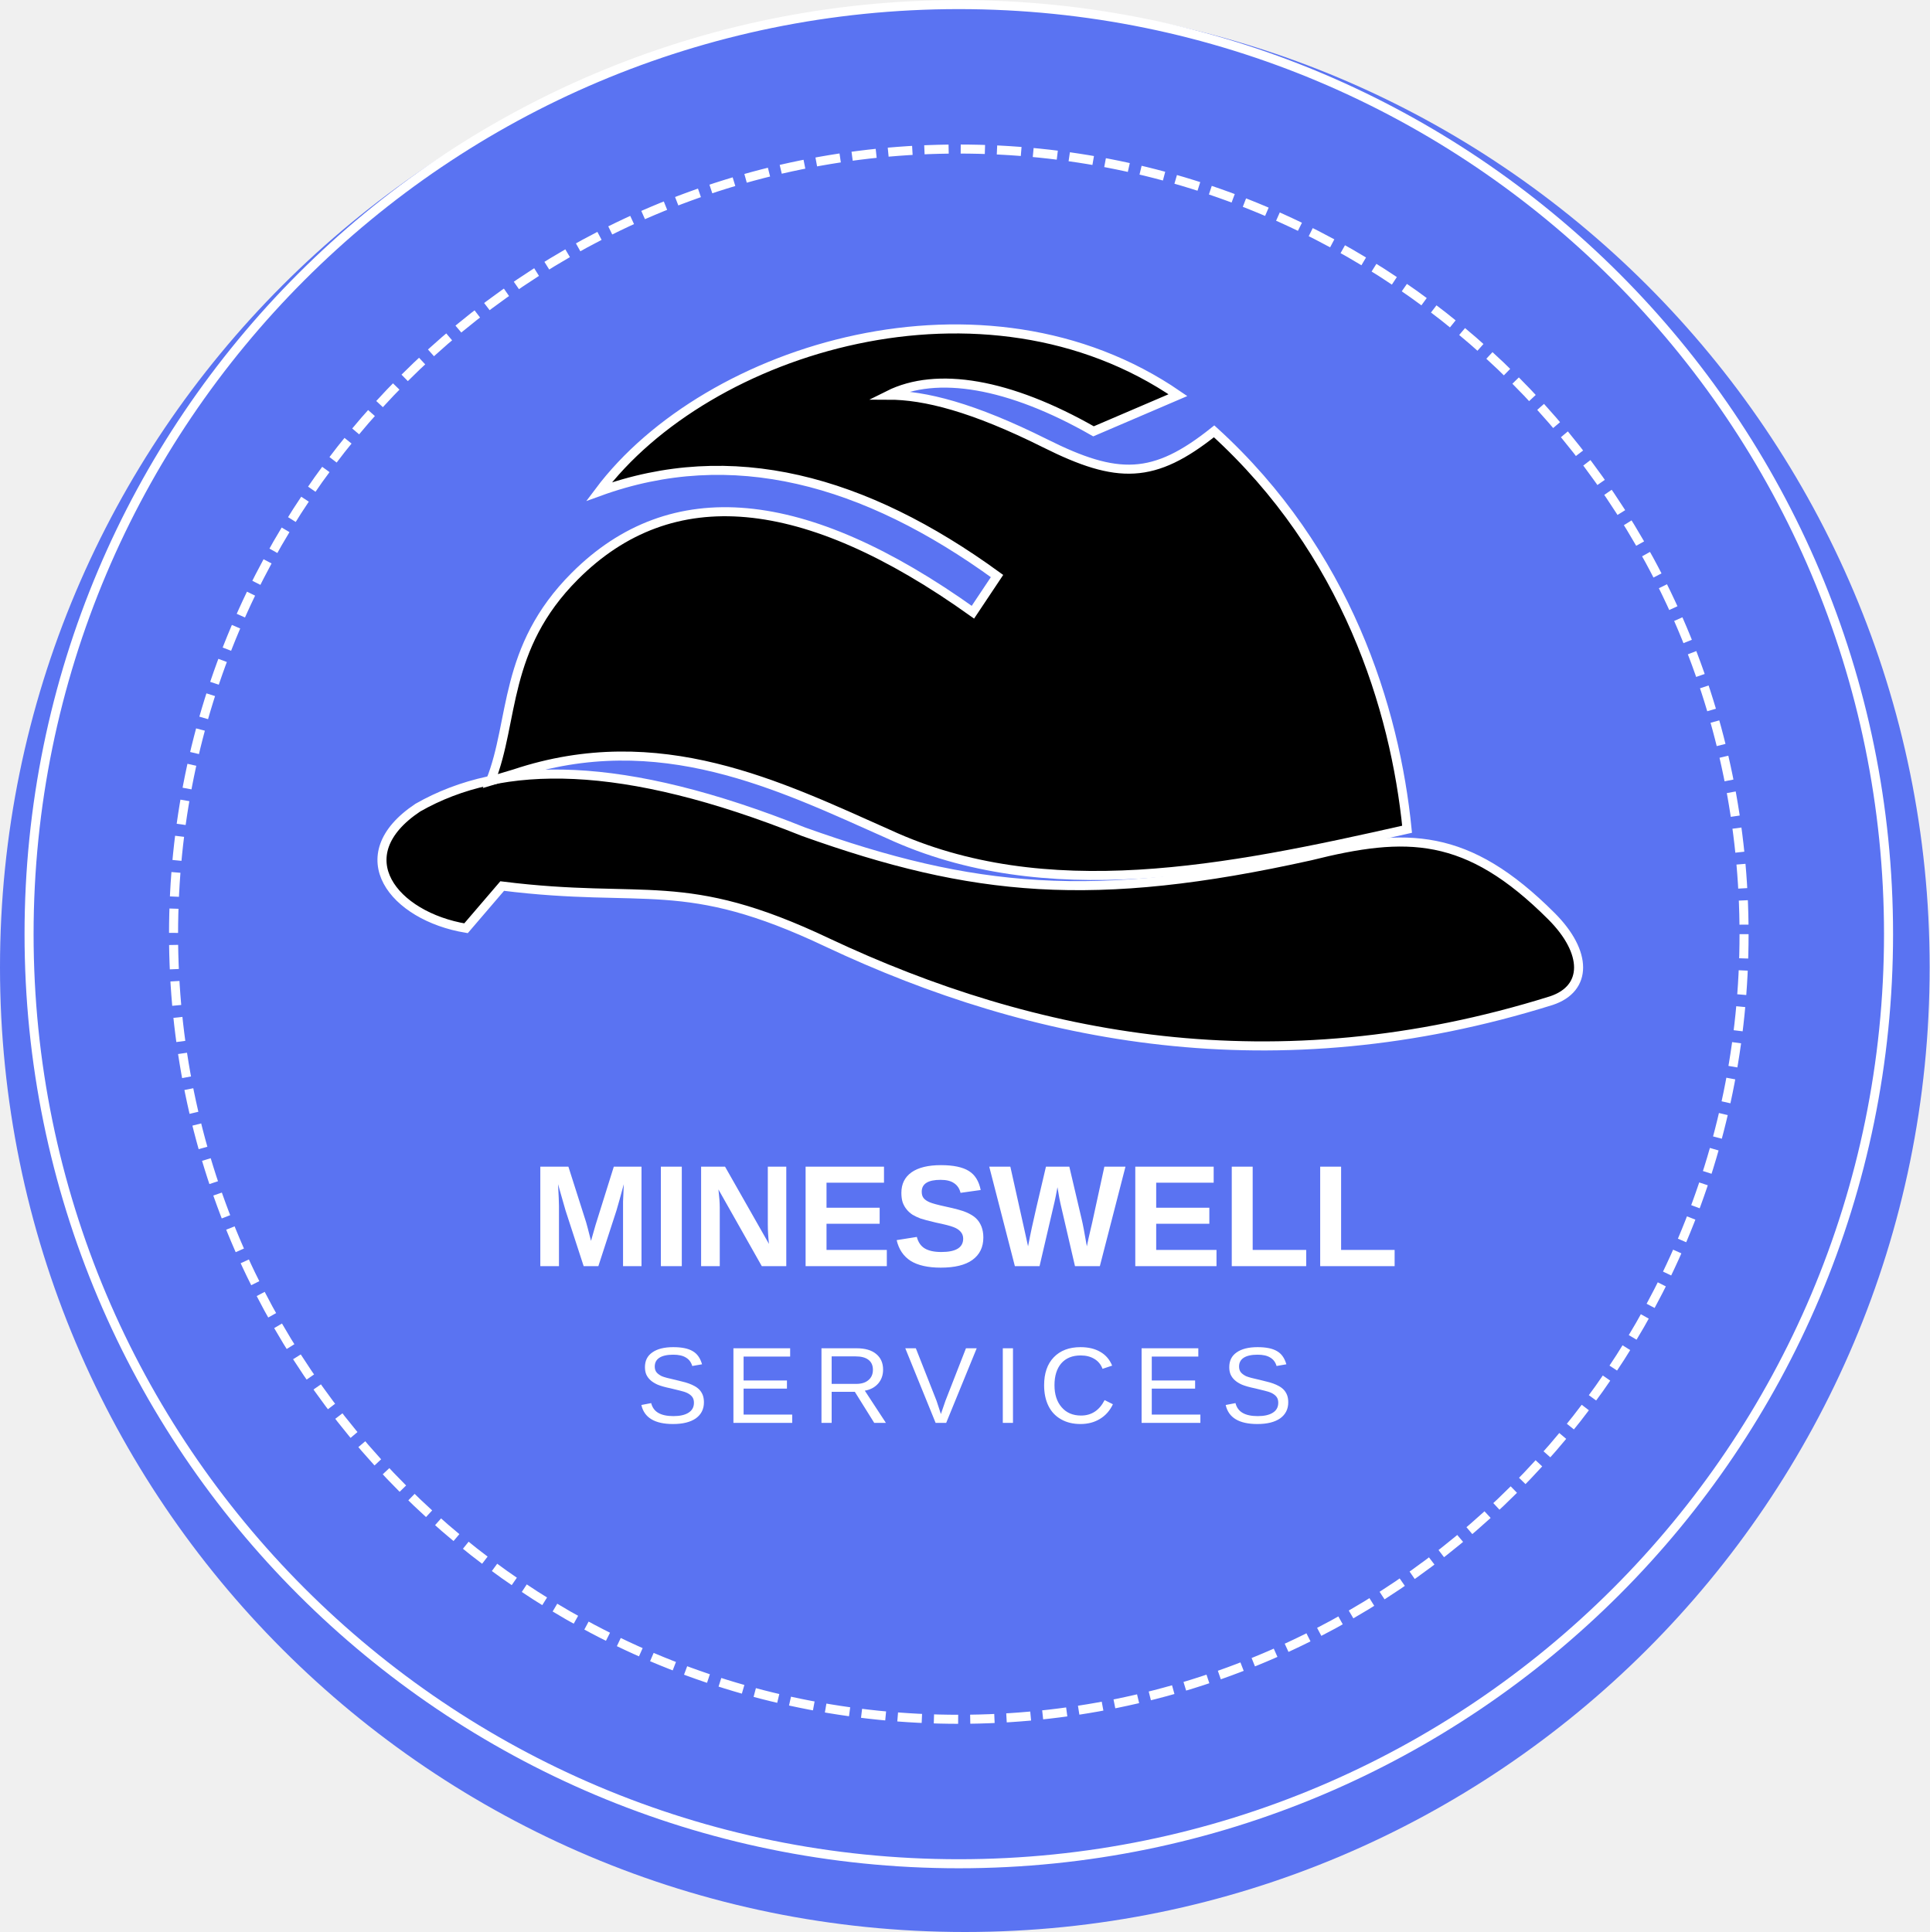
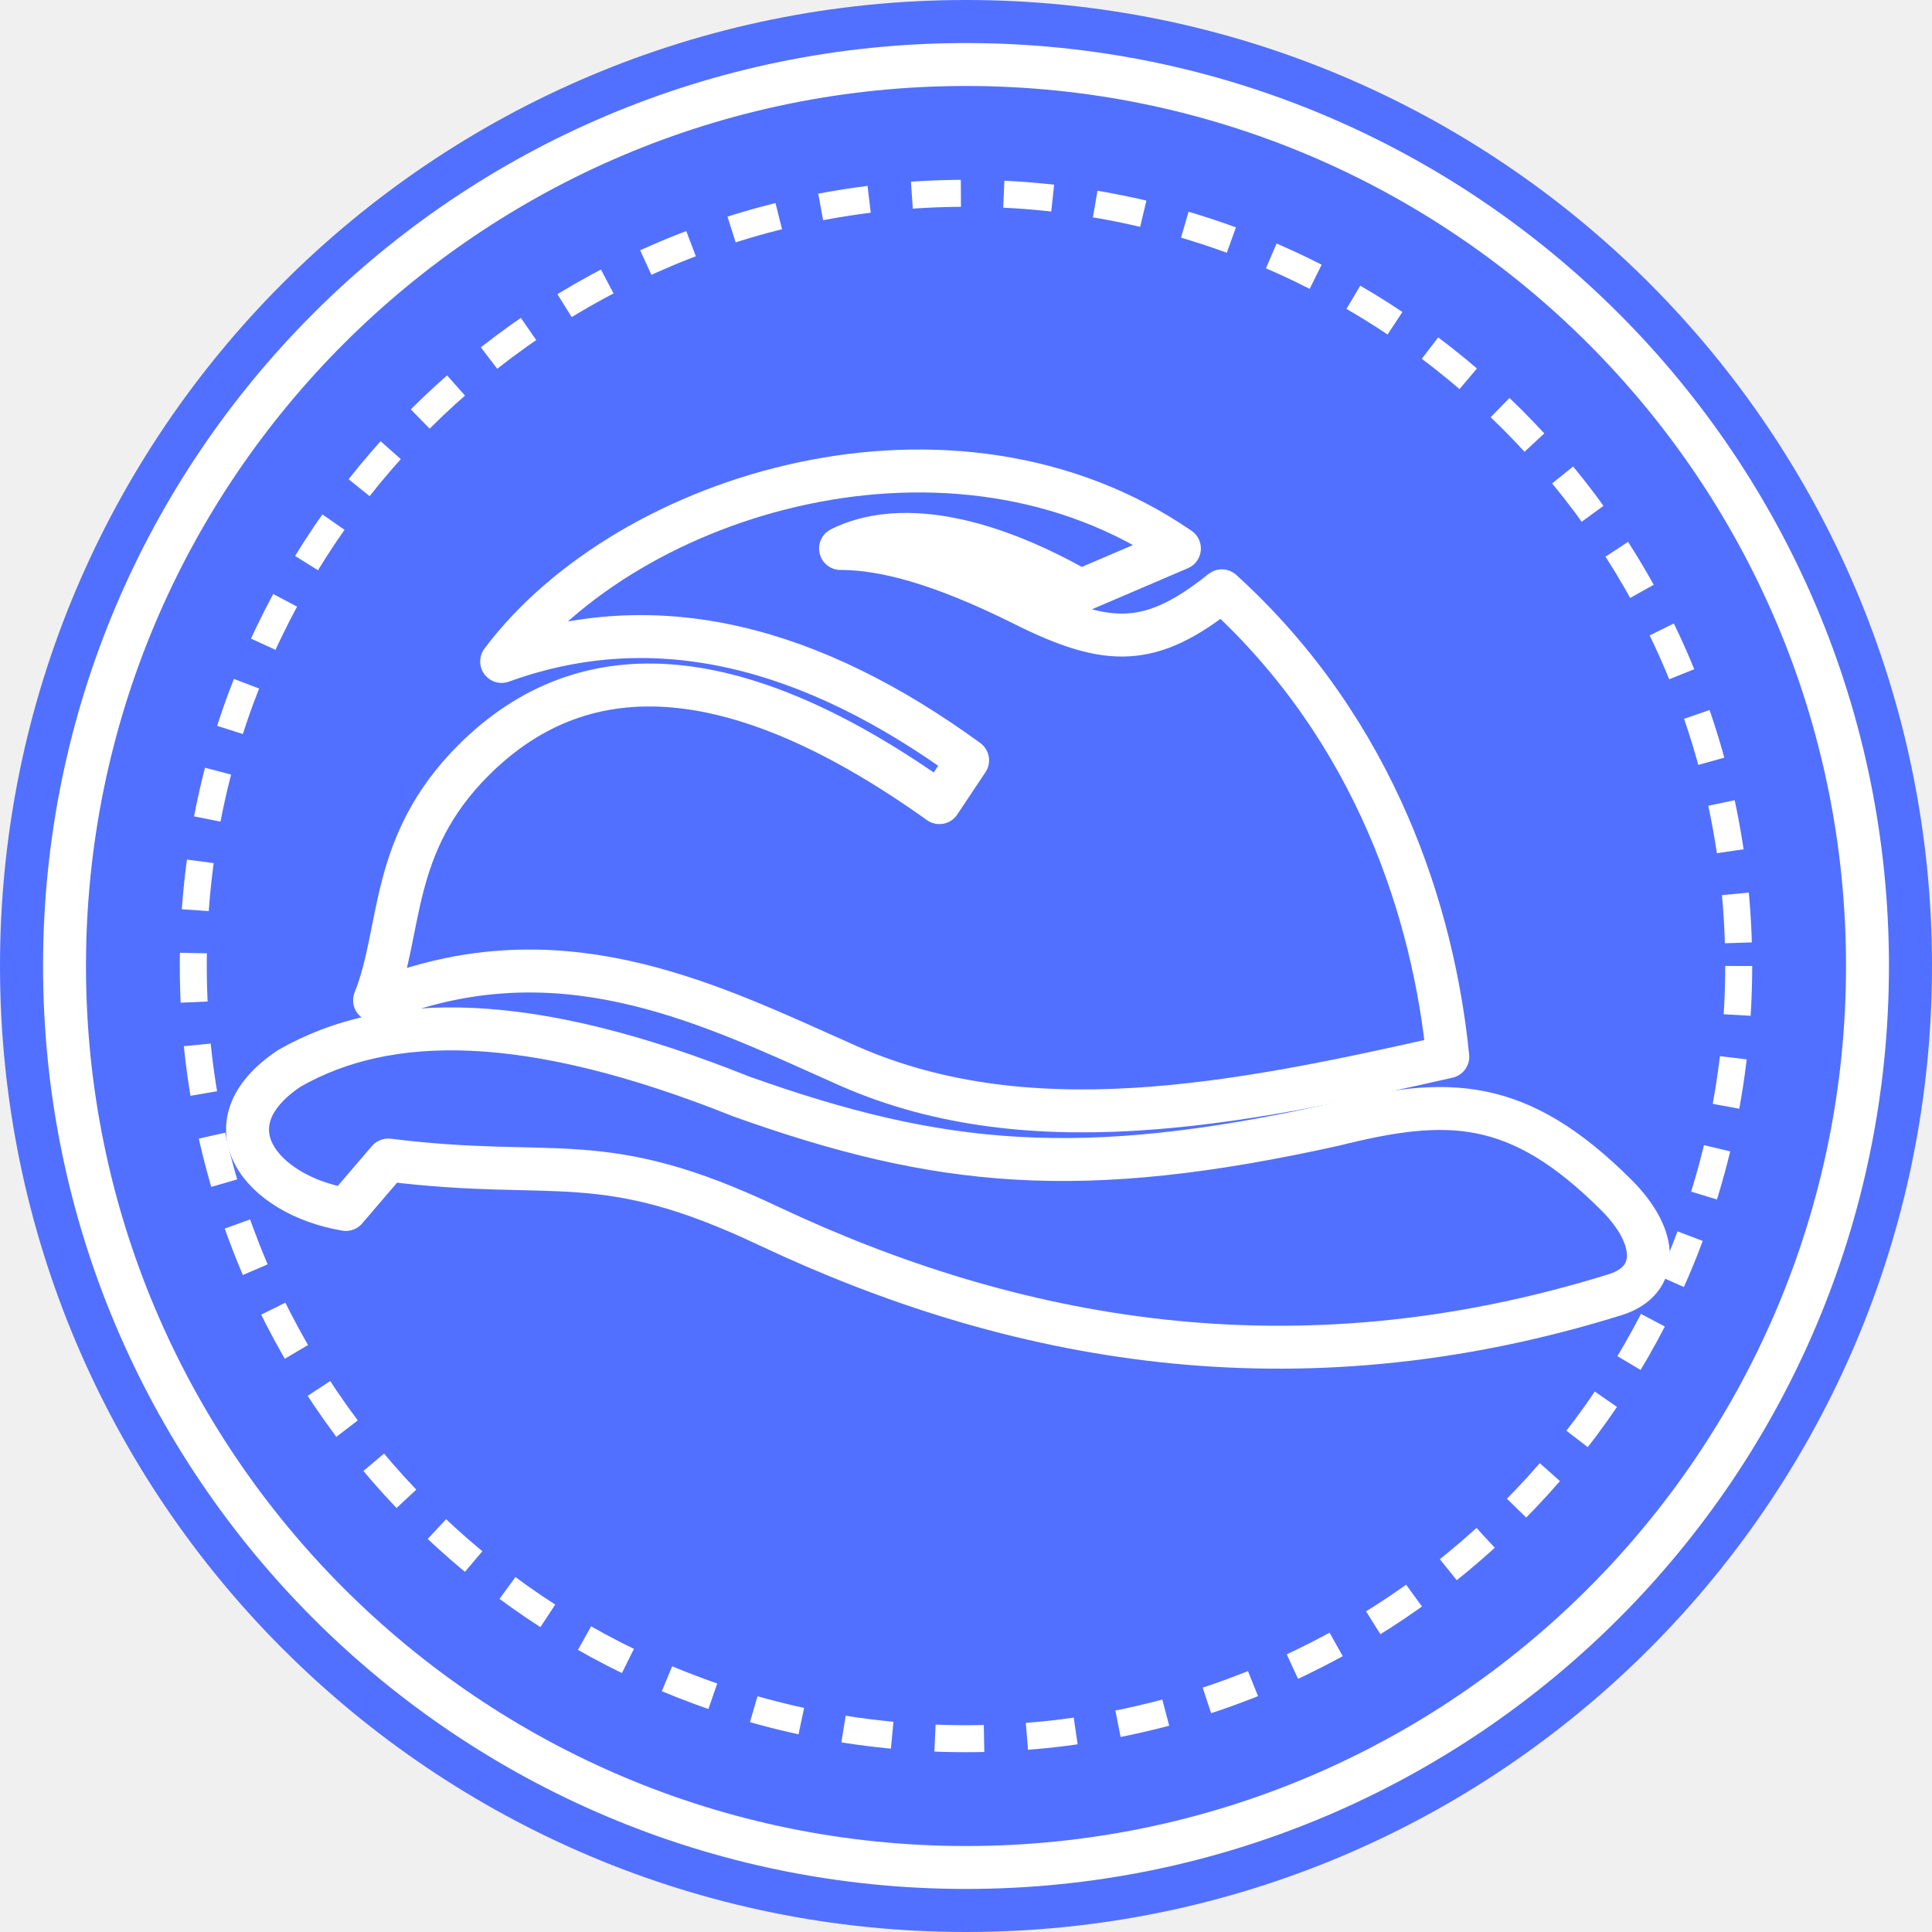
- <svg xmlns="http://www.w3.org/2000/svg" viewBox="0 0 160 160.22" role="img" aria-labelledby="title">
+ <svg xmlns="http://www.w3.org/2000/svg" id="Layer_1" data-name="Layer 1" viewBox="0 0 157.52 157.52">
  <defs>
-     <style>.line{stroke:currentColor;stroke-miterlimit:10;stroke-width:.75px}.none{fill:none}.dash{fill:none;stroke-dasharray:2.01 1}.txt{font-family:Poppins,Arial,sans-serif;fill:currentColor}</style>
+     <style>
+       .bg {
+         fill: #5270FF;
+       }
+ 
+       .cls-1, .cls-2 {
+         fill: none;
+         stroke: #fff;
+         stroke-miterlimit: 10;
+         stroke-linejoin: round;
+         stroke-linecap: round;
+       }
+ 
+       .cls-2 {
+         stroke-width: 3.5;
+       }
+ 
+       .cls-1 {
+         stroke-width: 2.2;
+         stroke-dasharray: 4 3.5;
+         stroke-linecap: butt;
+       }
+     </style>
  </defs>
-   <rect width="160" height="160" y=".22" rx="80" fill="var(--logo-bg,#5a73f2)" />
-   <g style="color:var(--logo-ink,#fff)">
-     <path class="line" d="M41.64 73.48c12 1.5 15-1 27 4.7 17 8 37 12 60 4.8 3-1 3-4 0-7-7-7-12-7-20-5-18 4-28 3-42-2-15-6-25-6-32-2-6 4-2 9 4 10Z" />
-     <path class="line" d="M42.67 64.17c12-4 22 1 31 5 13 6 28 3 43-.4-1-10-5-23-16-33-5 4-8 4-14 1-6-3-10-4-13-4 4-2 10-1 17 3l7-3c-16-11-39-4-48 8 11-4 22-1 33 7l-2 3c-14-10-25-11-33-3-6 6-5 12-7 17Z" />
-     <circle class="line none" cx="79.5" cy="77.47" r="77.09" />
-     <circle class="line dash" cx="79.5" cy="77.47" r="65.11" />
-     <text class="txt" x="80" y="105" text-anchor="middle" font-size="12" font-weight="600">
-             MINESWELL</text>
-     <text class="txt" x="80" y="118" text-anchor="middle" font-size="9" letter-spacing="1.3">
-             SERVICES</text>
-   </g>
+   <circle class="bg" cx="78.76" cy="78.76" r="78.76" />
+   <path class="cls-2" d="M31.66,94.58c13.81,1.730,17.27-1.15,31.08,5.41,19.57,9.21,42.59,13.81,69.07,5.53,3.45-1.150,3.45-4.6,0-8.06-8.06-8.06-13.81-8.06-23.02-5.76-20.72,4.6-32.23,3.45-48.35-2.3-17.27-6.91-28.78-6.91-36.84-2.3-6.91,4.6-2.3,10.36,4.6,11.51l3.45-4.03Z" />
+   <path class="cls-2" d="M32.85,80.86c13.81-4.6,25.33,1.15,35.690,5.76,14.97,6.91,32.23,3.45,49.5-.46-1.15-11.51-5.76-26.48-18.42-37.99-5.76,4.6-9.21,4.6-16.12,1.15s-11.51-4.6-14.97-4.6c4.6-2.3,11.51-1.15,19.57,3.45l8.06-3.45c-18.42-12.66-44.9-4.6-55.26,9.21,12.66-4.6,25.33-1.15,37.99,8.06l-2.3,3.45c-16.12-11.51-28.78-12.66-37.99-3.45-6.91,6.91-5.76,13.81-8.06,19.57l2.3-.69Z" />
+   <circle class="cls-2" cx="78.76" cy="78.76" r="73.5" />
+   <circle class="cls-1" cx="78.76" cy="78.76" r="63" />
</svg>
